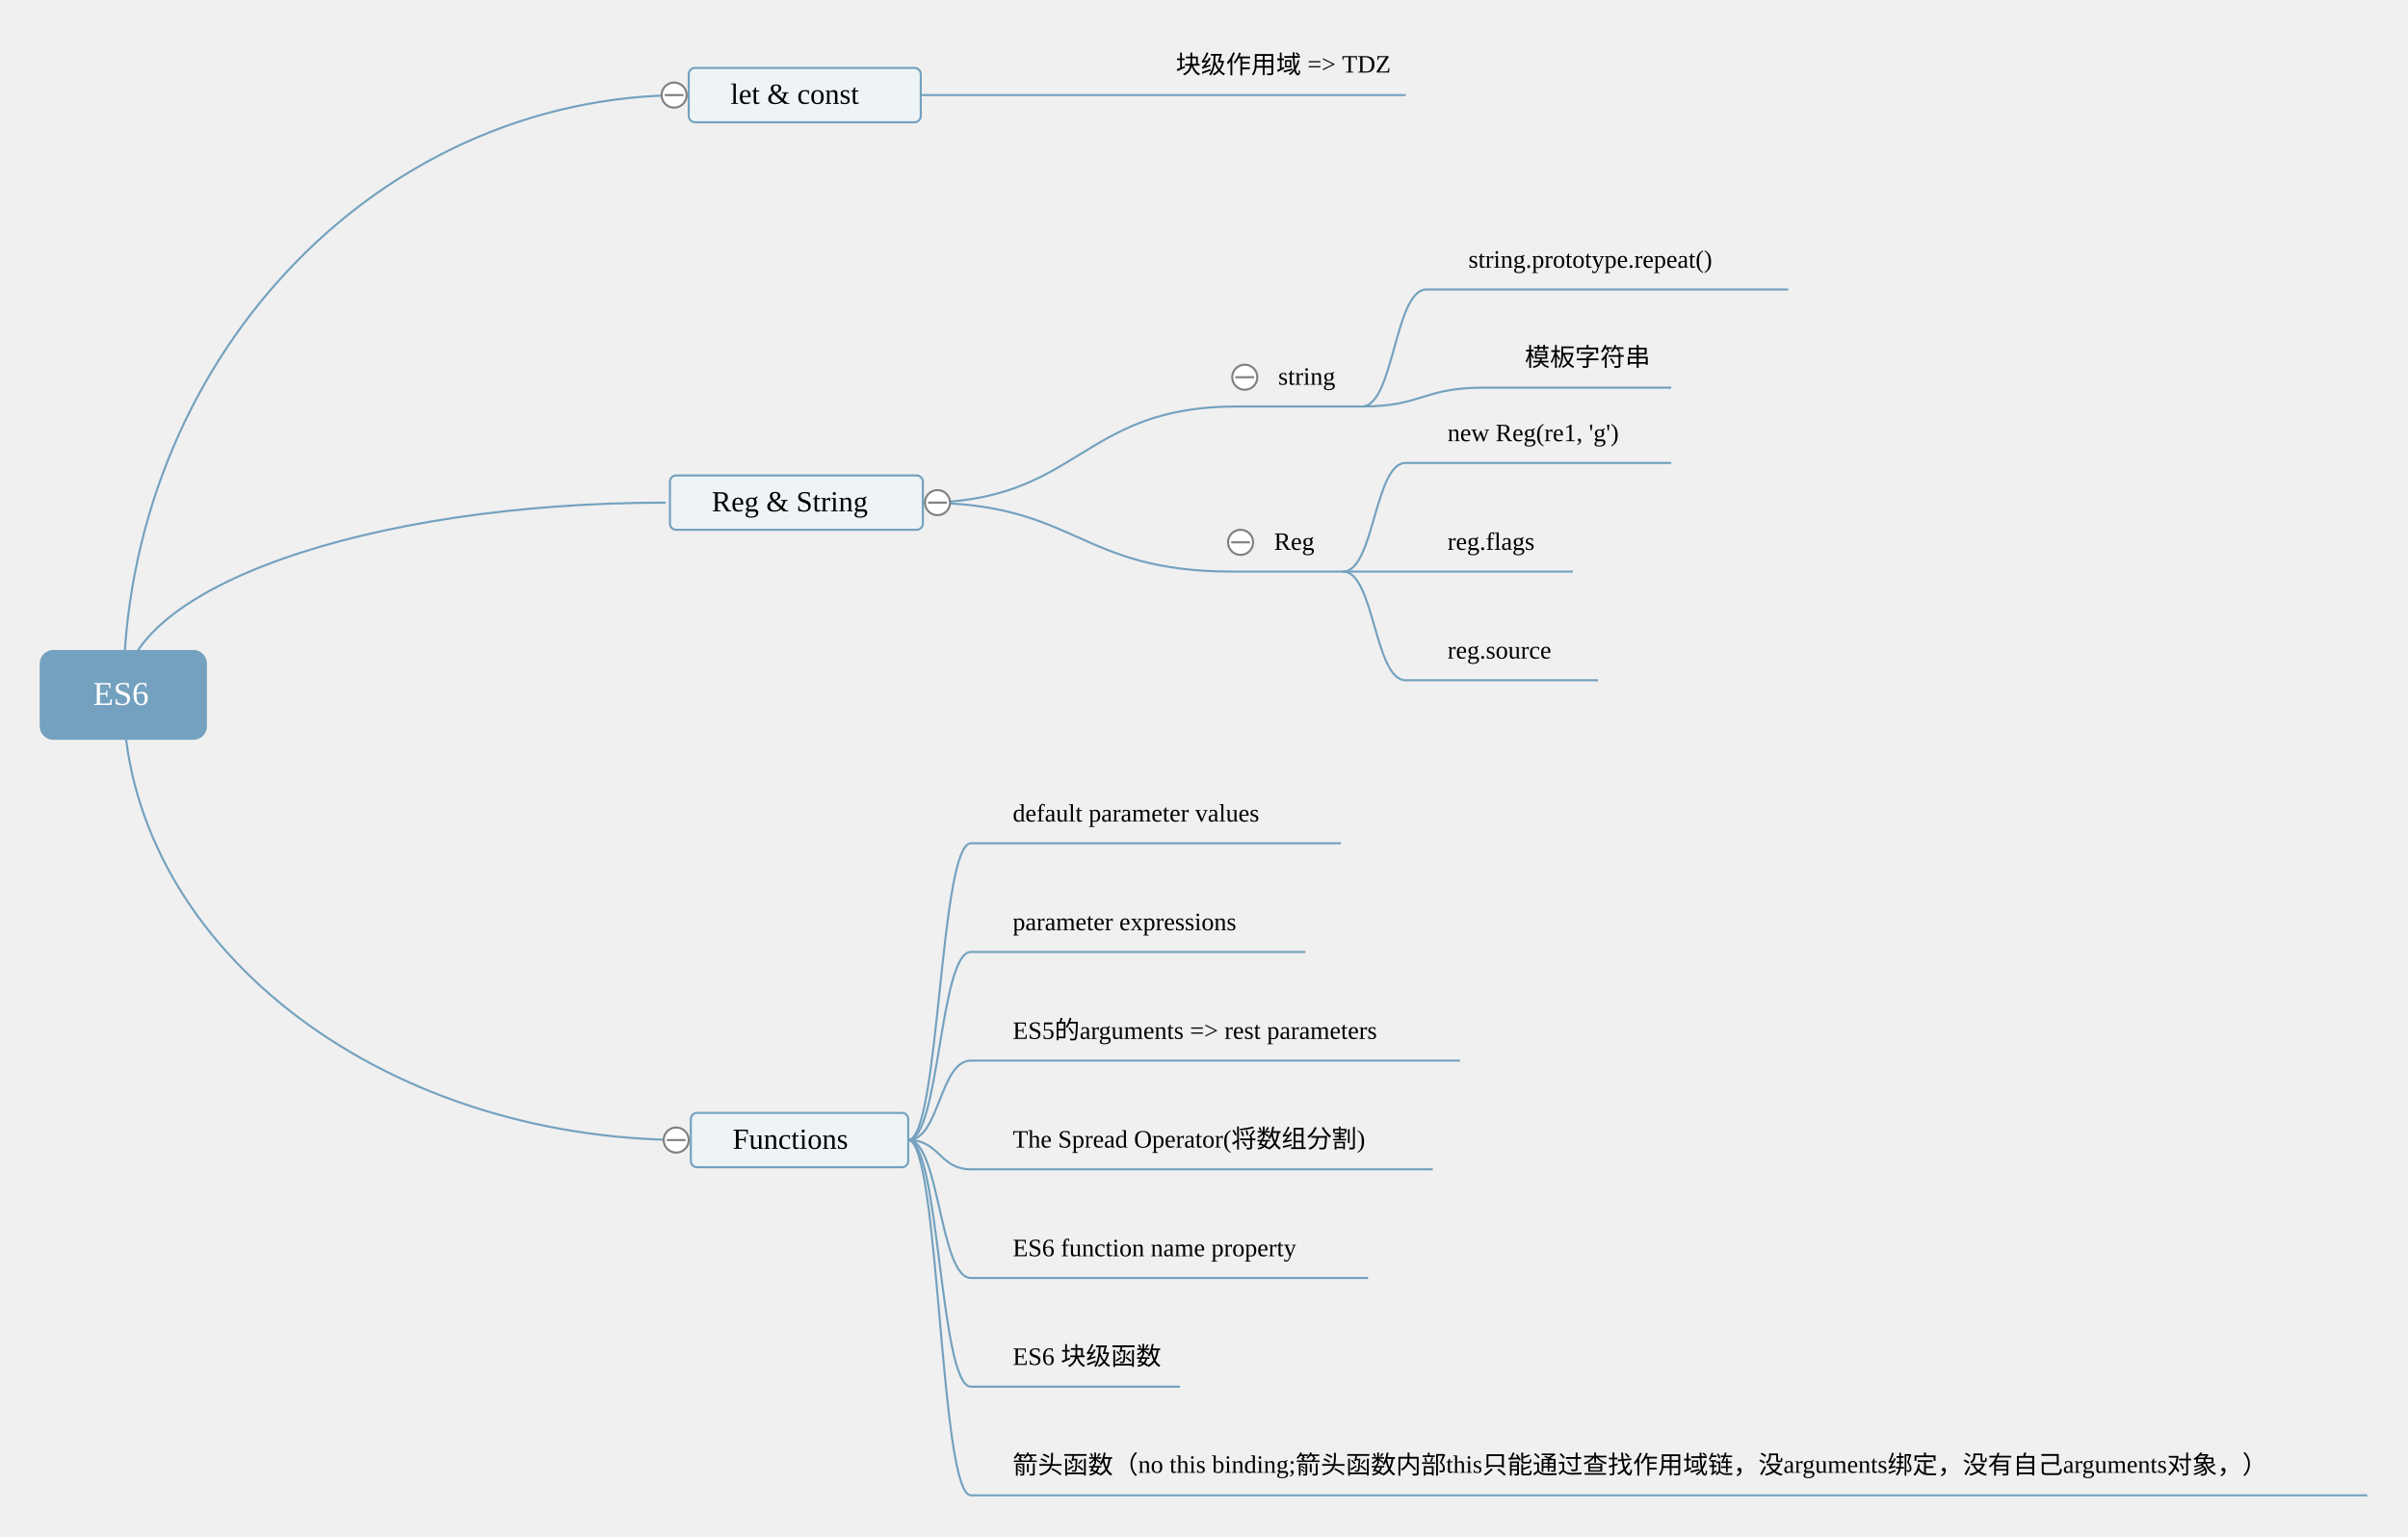
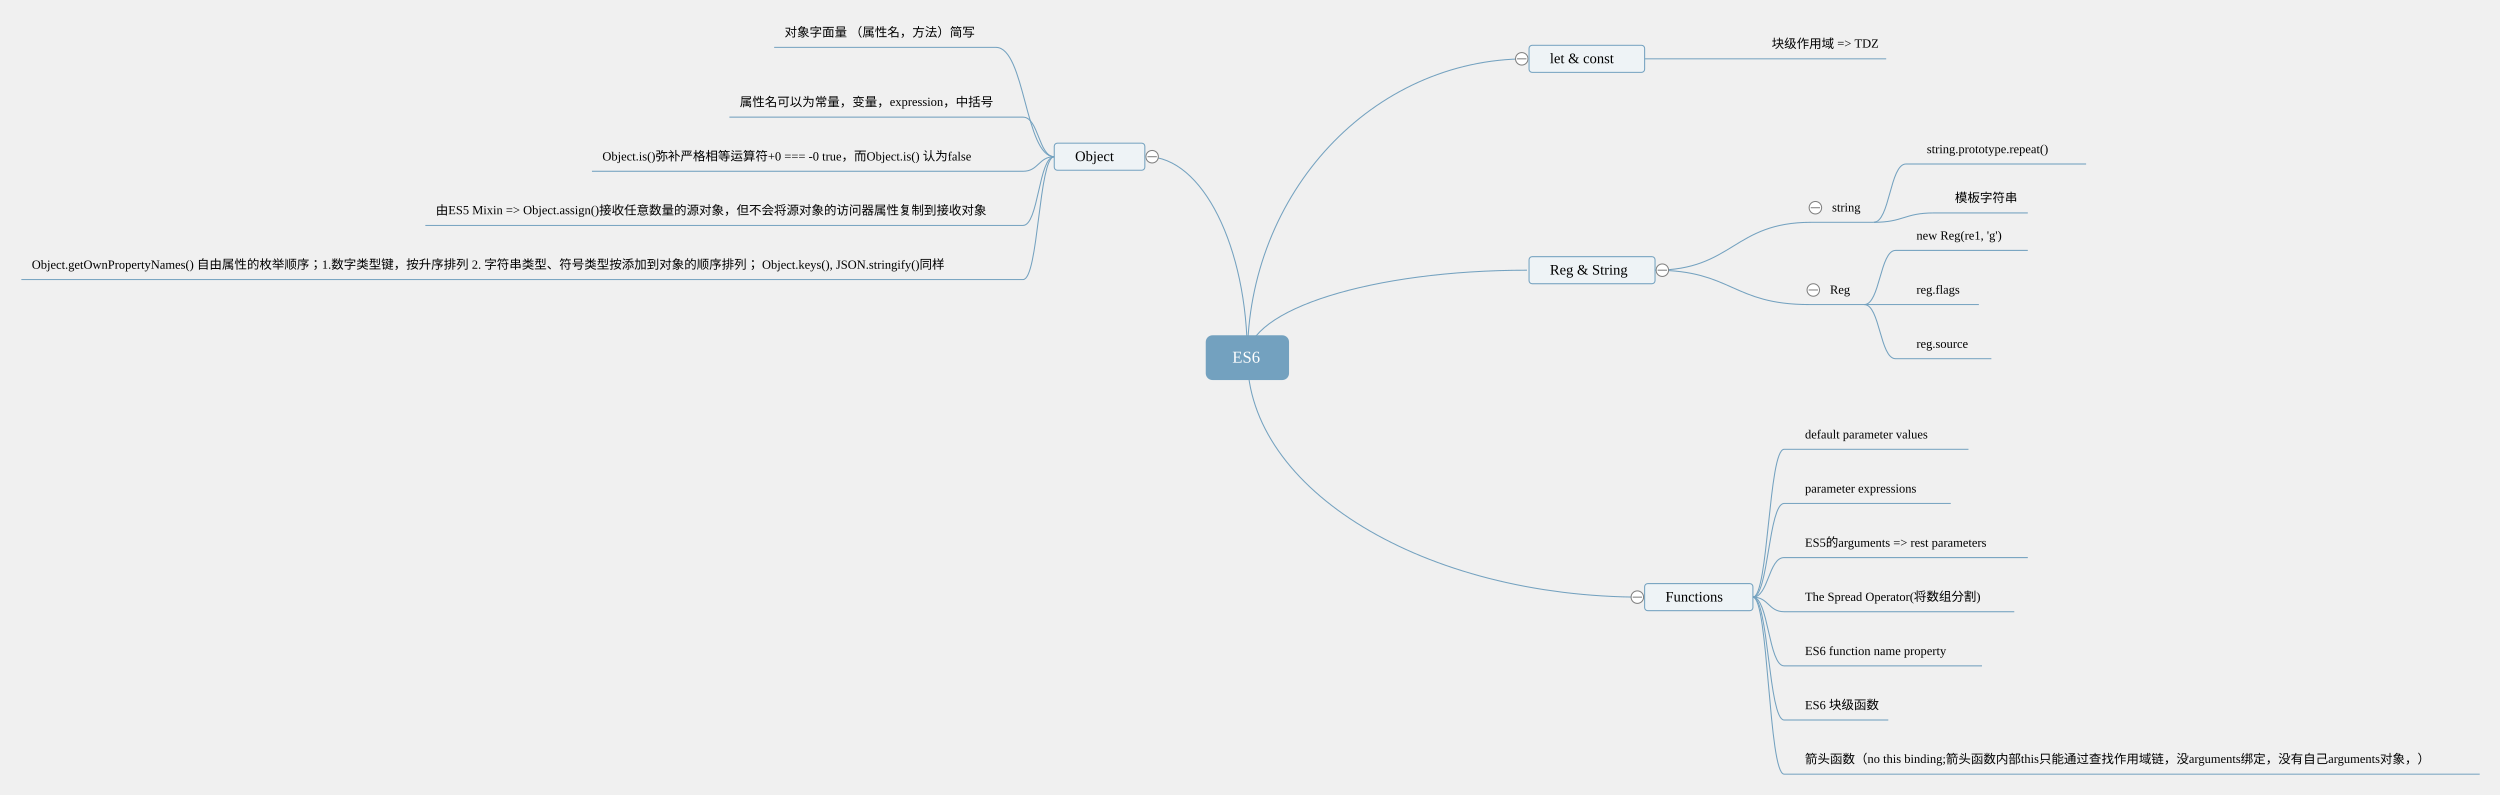
- <svg xmlns="http://www.w3.org/2000/svg" id="kity_svg_6" version="1.1" width="1152" height="735" style="background: rgb(251, 251, 251); visibility: visible;" viewBox="0 0 1152 735">
+ <svg xmlns="http://www.w3.org/2000/svg" id="kity_svg_6" version="1.1" width="2401" height="763" style="background: rgb(251, 251, 251); visibility: visible;" viewBox="0 0 2401 763">
  <defs id="kity_defs_7">
    <linearGradient id="kity_linearGradient_17" x1="0" y1="0" x2="0" y2="1">
      <stop id="kity_stop_18" offset="0" stop-color="rgb(255, 255, 255)" />
      <stop id="kity_stop_19" offset="1" stop-color="rgb(204, 204, 204)" />
    </linearGradient>
    <marker id="kity_marker_2" orient="auto" refX="6" refY="0" viewBox="-7 -7 14 14" markerWidth="7" markerHeight="7" markerUnits="userSpaceOnUse">
      <path id="kity_path_3" fill="rgb(115, 161, 191)" stroke="none" d="M6,0A6,6,0,1,1,-6,0A6,6,0,1,1,6,0" />
    </marker>
  </defs>
  <g id="kity_g_8">
    <g id="minder1" text-rendering="optimize-speed">
      <g id="minder_connect_group1">
-         <path id="kity_path_31" fill="none" stroke="rgb(115, 161, 191)" stroke-width="1" d="M59,332.5A268.5,287,0,0,1,327.5,45.5" />
-         <path id="kity_path_35" fill="none" stroke="rgb(115, 161, 191)" stroke-width="1" d="M59,332.5A269.5,213,0,0,0,328.5,545.5" />
-         <path id="kity_path_47" fill="none" stroke="rgb(115, 161, 191)" stroke-width="1" d="M59,332.5A259.5,92,0,0,1,318.5,240.5" />
-         <path id="kity_path_174" fill="none" stroke="rgb(115, 161, 191)" stroke-width="1" d="M434.5,545.5C449.5,545.5,449.5,403.5,464.5,403.5L641.5,403.5" />
-         <path id="kity_path_175" fill="none" stroke="rgb(115, 161, 191)" stroke-width="1" d="M434.5,545.5C449.5,545.5,449.5,455.5,464.5,455.5L624.5,455.5" />
-         <path id="kity_path_176" fill="none" stroke="rgb(115, 161, 191)" stroke-width="1" d="M434.5,545.5C449.5,545.5,449.5,507.5,464.5,507.5L698.5,507.5" />
-         <path id="kity_path_177" fill="none" stroke="rgb(115, 161, 191)" stroke-width="1" d="M434.5,545.5C449.5,545.5,449.5,559.5,464.5,559.5L685.5,559.5" />
-         <path id="kity_path_178" fill="none" stroke="rgb(115, 161, 191)" stroke-width="1" d="M434.5,545.5C449.5,545.5,449.5,611.5,464.5,611.5L654.5,611.5" />
-         <path id="kity_path_179" fill="none" stroke="rgb(115, 161, 191)" stroke-width="1" d="M434.5,545.5C449.5,545.5,449.5,663.5,464.5,663.5L564.5,663.5" />
-         <path id="kity_path_180" fill="none" stroke="rgb(115, 161, 191)" stroke-width="1" d="M434.5,545.5C449.5,545.5,449.5,715.5,464.5,715.5L1132.5,715.5" />
-         <path id="kity_path_188" fill="none" stroke="rgb(115, 161, 191)" stroke-width="1" d="M651.5,194.5C667,194.5,667,138.5,682.5,138.5L855.5,138.5" />
-         <path id="kity_path_189" fill="none" stroke="rgb(115, 161, 191)" stroke-width="1" d="M651.5,194.5C680.5,194.5,680.5,185.5,709.5,185.5L799.5,185.5" />
-         <path id="kity_path_190" fill="none" stroke="rgb(115, 161, 191)" stroke-width="1" d="M441.5,240.5C516.5,240.5,516.5,194.5,591.5,194.5L651.5,194.5" />
-         <path id="kity_path_191" fill="none" stroke="rgb(115, 161, 191)" stroke-width="1" d="M642.5,273.5C657.5,273.5,657.5,221.5,672.5,221.5L799.5,221.5" />
-         <path id="kity_path_192" fill="none" stroke="rgb(115, 161, 191)" stroke-width="1" d="M642.5,273.5C657.5,273.5,657.5,273.5,672.5,273.5L752.5,273.5" />
-         <path id="kity_path_193" fill="none" stroke="rgb(115, 161, 191)" stroke-width="1" d="M642.5,273.5C657.5,273.5,657.5,325.5,672.5,325.5L764.5,325.5" />
-         <path id="kity_path_194" fill="none" stroke="rgb(115, 161, 191)" stroke-width="1" d="M441.5,240.5C515.5,240.5,515.5,273.5,589.5,273.5L642.5,273.5" />
-         <path id="kity_path_195" fill="none" stroke="rgb(115, 161, 191)" stroke-width="1" d="M440.5,45.5C491.5,45.5,491.5,45.5,542.5,45.5L672.5,45.5" />
+         <path id="kity_path_31" fill="none" stroke="rgb(115, 161, 191)" stroke-width="1" d="M1198,343.5A268.5,287,0,0,1,1466.5,56.5" />
+         <path id="kity_path_33" fill="none" stroke="rgb(115, 161, 191)" stroke-width="1" d="M1579.5,56.5C1630.5,56.5,1630.5,56.5,1681.5,56.5L1811.5,56.5" />
+         <path id="kity_path_35" fill="none" stroke="rgb(115, 161, 191)" stroke-width="1" d="M1198,343.5A379.5,230,0,0,0,1577.5,573.5" />
+         <path id="kity_path_37" fill="none" stroke="rgb(115, 161, 191)" stroke-width="1" d="M1683.5,573.5C1698.5,573.5,1698.5,431.5,1713.5,431.5L1890.5,431.5" />
+         <path id="kity_path_39" fill="none" stroke="rgb(115, 161, 191)" stroke-width="1" d="M1683.5,573.5C1698.5,573.5,1698.5,483.5,1713.5,483.5L1873.5,483.5" />
+         <path id="kity_path_41" fill="none" stroke="rgb(115, 161, 191)" stroke-width="1" d="M1683.5,573.5C1698.5,573.5,1698.5,535.5,1713.5,535.5L1947.5,535.5" />
+         <path id="kity_path_43" fill="none" stroke="rgb(115, 161, 191)" stroke-width="1" d="M1683.5,573.5C1698.5,573.5,1698.5,587.5,1713.5,587.5L1934.5,587.5" />
+         <path id="kity_path_45" fill="none" stroke="rgb(115, 161, 191)" stroke-width="1" d="M1683.5,573.5C1698.5,573.5,1698.5,639.5,1713.5,639.5L1903.5,639.5" />
+         <path id="kity_path_47" fill="none" stroke="rgb(115, 161, 191)" stroke-width="1" d="M1683.5,573.5C1698.5,573.5,1698.5,691.5,1713.5,691.5L1813.5,691.5" />
+         <path id="kity_path_49" fill="none" stroke="rgb(115, 161, 191)" stroke-width="1" d="M1683.5,573.5C1698.5,573.5,1698.5,743.5,1713.5,743.5L2381.5,743.5" />
+         <path id="kity_path_51" fill="none" stroke="rgb(115, 161, 191)" stroke-width="1" d="M1198,343.5A96.5,193,0,0,0,1101.5,150.5" />
+         <path id="kity_path_53" fill="none" stroke="rgb(115, 161, 191)" stroke-width="1" d="M1012.5,150.5C984.5,150.5,984.5,45.5,956.5,45.5L743.5,45.5" />
+         <path id="kity_path_55" fill="none" stroke="rgb(115, 161, 191)" stroke-width="1" d="M1012.5,150.5C997.5,150.5,997.5,112.5,982.5,112.5L700.5,112.5" />
+         <path id="kity_path_57" fill="none" stroke="rgb(115, 161, 191)" stroke-width="1" d="M1012.5,150.5C997.5,150.5,997.5,164.5,982.5,164.5L568.5,164.5" />
+         <path id="kity_path_59" fill="none" stroke="rgb(115, 161, 191)" stroke-width="1" d="M1012.5,150.5C997.5,150.5,997.5,216.5,982.5,216.5L408.5,216.5" />
+         <path id="kity_path_61" fill="none" stroke="rgb(115, 161, 191)" stroke-width="1" d="M1012.5,150.5C997.5,150.5,997.5,268.5,982.5,268.5L20.5,268.5" />
+         <path id="kity_path_63" fill="none" stroke="rgb(115, 161, 191)" stroke-width="1" d="M1198,343.5A268.5,84,0,0,1,1466.5,259.5" />
+         <path id="kity_path_65" fill="none" stroke="rgb(115, 161, 191)" stroke-width="1" d="M1589.5,259.5C1664.5,259.5,1664.5,213.5,1739.5,213.5L1799.5,213.5" />
+         <path id="kity_path_67" fill="none" stroke="rgb(115, 161, 191)" stroke-width="1" d="M1799.5,213.5C1815,213.5,1815,157.5,1830.5,157.5L2003.5,157.5" />
+         <path id="kity_path_69" fill="none" stroke="rgb(115, 161, 191)" stroke-width="1" d="M1799.5,213.5C1828.5,213.5,1828.5,204.5,1857.5,204.5L1947.5,204.5" />
+         <path id="kity_path_71" fill="none" stroke="rgb(115, 161, 191)" stroke-width="1" d="M1589.5,259.5C1663.5,259.5,1663.5,292.5,1737.5,292.5L1790.5,292.5" />
+         <path id="kity_path_73" fill="none" stroke="rgb(115, 161, 191)" stroke-width="1" d="M1790.5,292.5C1805.5,292.5,1805.5,240.5,1820.5,240.5L1947.5,240.5" />
+         <path id="kity_path_75" fill="none" stroke="rgb(115, 161, 191)" stroke-width="1" d="M1790.5,292.5C1805.5,292.5,1805.5,292.5,1820.5,292.5L1900.5,292.5" />
+         <path id="kity_path_77" fill="none" stroke="rgb(115, 161, 191)" stroke-width="1" d="M1790.5,292.5C1805.5,292.5,1805.5,344.5,1820.5,344.5L1912.5,344.5" />
      </g>
      <g id="minder_node1">
-         <path id="node_outline1" fill="rgb(115, 161, 191)" stroke="rgb(115, 161, 191)" d="M25.5,312.5h67a5,5,0,0,1,5,5v30a5,5,0,0,1,-5,5h-67a5,5,0,0,1,-5,-5v-30a5,5,0,0,1,5,-5z" stroke-width="3" />
+         <path id="node_outline1" fill="rgb(115, 161, 191)" stroke="rgb(115, 161, 191)" d="M1164.5,323.5h67a5,5,0,0,1,5,5v30a5,5,0,0,1,-5,5h-67a5,5,0,0,1,-5,-5v-30a5,5,0,0,1,5,-5z" stroke-width="3" />
        <g id="node_text1" fill="white">
-           <text id="kity_text_22" text-rendering="inherit" font-size="16" dy=".8em" y="324.5" x="44.5">ES6 </text>
-         </g>
-       </g>
-       <g id="kity_g_12" display="none">
-         <path id="kity_path_13" fill="none" stroke="none" d="M44.5,332.5h0v0h0z" />
-       </g>
-       <g id="kity_g_14" display="none">
-         <path id="kity_path_15" fill="none" stroke="none" d="M44.5,332.5h0v0h0z" />
+           <text id="kity_text_22" text-rendering="inherit" font-size="16" dy=".8em" y="335.5" x="1183.5">ES6 </text>
+         </g>
+       </g>
+       <g id="kity_g_12">
+         <path id="kity_path_13" fill="none" stroke="none" d="M1183.5,343.5h0v0h0z" />
+       </g>
+       <g id="kity_g_14">
+         <path id="kity_path_15" fill="none" stroke="none" d="M1183.5,343.5h0v0h0z" />
        <path id="kity_path_16" fill="none" stroke="none" />
      </g>
-       <g id="minder_node2" opacity="1">
+       <g id="minder_node2">
        <g id="node_expander2" style="cursor: pointer;">
-           <path id="kity_path_114" fill="white" stroke="gray" d="M328.5,45.5A6,6,0,1,1,316.5,45.5A6,6,0,1,1,328.5,45.5" />
-           <path id="kity_path_115" fill="none" stroke="gray" d="M318,45.5L327,45.5" />
-         </g>
-         <path id="node_outline3" fill="rgb(238, 243, 246)" stroke="rgb(115, 161, 191)" d="M332.5,32.5h105a3,3,0,0,1,3,3v20a3,3,0,0,1,-3,3h-105a3,3,0,0,1,-3,-3v-20a3,3,0,0,1,3,-3z" stroke-width="1" />
+           <path id="kity_path_154" fill="white" stroke="gray" d="M1467.5,56.5A6,6,0,1,1,1455.5,56.5A6,6,0,1,1,1467.5,56.5" />
+           <path id="kity_path_155" fill="none" stroke="gray" d="M1457,56.5L1466,56.5" />
+         </g>
+         <path id="node_outline3" fill="rgb(238, 243, 246)" stroke="rgb(115, 161, 191)" d="M1471.5,43.5h105a3,3,0,0,1,3,3v20a3,3,0,0,1,-3,3h-105a3,3,0,0,1,-3,-3v-20a3,3,0,0,1,3,-3z" stroke-width="1" />
        <g id="node_text3" fill="black">
-           <text id="kity_text_65" text-rendering="inherit" font-size="14" dy=".8em" y="38.5" x="349.5">let &amp; const</text>
-         </g>
-       </g>
-       <g id="minder_node4" opacity="1">
-         <g id="node_expander8" style="cursor: pointer;">
-           <path id="kity_path_132" fill="white" stroke="gray" d="M329.5,545.5A6,6,0,1,1,317.5,545.5A6,6,0,1,1,329.5,545.5" />
-           <path id="kity_path_133" fill="none" stroke="gray" d="M319,545.5L328,545.5" />
-         </g>
-         <path id="node_outline9" fill="rgb(238, 243, 246)" stroke="rgb(115, 161, 191)" d="M333.5,532.5h98a3,3,0,0,1,3,3v20a3,3,0,0,1,-3,3h-98a3,3,0,0,1,-3,-3v-20a3,3,0,0,1,3,-3z" stroke-width="1" />
+           <text id="kity_text_81" text-rendering="inherit" font-size="14" dy=".8em" y="49.5" x="1488.5">let &amp; const</text>
+         </g>
+       </g>
+       <g id="minder_node3">
+         <g id="node_expander1" display="none" style="cursor: pointer;">
+           <path id="kity_path_151" fill="white" stroke="gray" d="M1691.5,42.5A6,6,0,1,1,1679.5,42.5A6,6,0,1,1,1691.5,42.5" />
+           <path id="kity_path_152" fill="none" stroke="gray" />
+         </g>
+         <path id="node_outline2" fill="none" stroke="none" d="M1696.5,31.5h110a5,5,0,0,1,5,5v12a5,5,0,0,1,-5,5h-110a5,5,0,0,1,-5,-5v-12a5,5,0,0,1,5,-5z" />
+         <g id="node_text2" fill="black">
+           <text id="kity_text_79" text-rendering="inherit" font-size="12" dy=".8em" y="36.5" x="1701.5">块级作用域 =&gt; TDZ</text>
+         </g>
+       </g>
+       <g id="minder_node4">
+         <g id="node_expander10" style="cursor: pointer;">
+           <path id="kity_path_178" fill="white" stroke="gray" d="M1578.5,573.5A6,6,0,1,1,1566.5,573.5A6,6,0,1,1,1578.5,573.5" />
+           <path id="kity_path_179" fill="none" stroke="gray" d="M1568,573.5L1577,573.5" />
+         </g>
+         <path id="node_outline11" fill="rgb(238, 243, 246)" stroke="rgb(115, 161, 191)" d="M1582.5,560.5h98a3,3,0,0,1,3,3v20a3,3,0,0,1,-3,3h-98a3,3,0,0,1,-3,-3v-20a3,3,0,0,1,3,-3z" stroke-width="1" />
+         <g id="node_text11" fill="black">
+           <text id="kity_text_97" text-rendering="inherit" font-size="14" dy=".8em" y="566.5" x="1599.5">Functions</text>
+         </g>
+       </g>
+       <g id="minder_node5">
+         <g id="node_expander3" display="none" style="cursor: pointer;">
+           <path id="kity_path_157" fill="white" stroke="gray" d="M1723.5,417.5A6,6,0,1,1,1711.5,417.5A6,6,0,1,1,1723.5,417.5" />
+           <path id="kity_path_158" fill="none" stroke="gray" />
+         </g>
+         <path id="node_outline4" fill="none" stroke="none" d="M1728.5,406.5h157a5,5,0,0,1,5,5v12a5,5,0,0,1,-5,5h-157a5,5,0,0,1,-5,-5v-12a5,5,0,0,1,5,-5z" />
+         <g id="node_text4" fill="black">
+           <text id="kity_text_83" text-rendering="inherit" font-size="12" dy=".8em" y="411.5" x="1733.5">default parameter values</text>
+         </g>
+       </g>
+       <g id="minder_node6">
+         <g id="node_expander4" display="none" style="cursor: pointer;">
+           <path id="kity_path_160" fill="white" stroke="gray" d="M1723.5,469.5A6,6,0,1,1,1711.5,469.5A6,6,0,1,1,1723.5,469.5" />
+           <path id="kity_path_161" fill="none" stroke="gray" />
+         </g>
+         <path id="node_outline5" fill="none" stroke="none" d="M1728.5,458.5h140a5,5,0,0,1,5,5v12a5,5,0,0,1,-5,5h-140a5,5,0,0,1,-5,-5v-12a5,5,0,0,1,5,-5z" />
+         <g id="node_text5" fill="black">
+           <text id="kity_text_85" text-rendering="inherit" font-size="12" dy=".8em" y="463.5" x="1733.5">parameter expressions</text>
+         </g>
+       </g>
+       <g id="minder_node7">
+         <g id="node_expander5" display="none" style="cursor: pointer;">
+           <path id="kity_path_163" fill="white" stroke="gray" d="M1723.5,521.5A6,6,0,1,1,1711.5,521.5A6,6,0,1,1,1723.5,521.5" />
+           <path id="kity_path_164" fill="none" stroke="gray" />
+         </g>
+         <path id="node_outline6" fill="none" stroke="none" d="M1728.5,510.5h214a5,5,0,0,1,5,5v12a5,5,0,0,1,-5,5h-214a5,5,0,0,1,-5,-5v-12a5,5,0,0,1,5,-5z" />
+         <g id="node_text6" fill="black">
+           <text id="kity_text_87" text-rendering="inherit" font-size="12" dy=".8em" y="515.5" x="1733.5">ES5的arguments =&gt; rest parameters</text>
+         </g>
+       </g>
+       <g id="minder_node8">
+         <g id="node_expander6" display="none" style="cursor: pointer;">
+           <path id="kity_path_166" fill="white" stroke="gray" d="M1723.5,573.5A6,6,0,1,1,1711.5,573.5A6,6,0,1,1,1723.5,573.5" />
+           <path id="kity_path_167" fill="none" stroke="gray" />
+         </g>
+         <path id="node_outline7" fill="none" stroke="none" d="M1728.5,562.5h201a5,5,0,0,1,5,5v12a5,5,0,0,1,-5,5h-201a5,5,0,0,1,-5,-5v-12a5,5,0,0,1,5,-5z" />
+         <g id="node_text7" fill="black">
+           <text id="kity_text_89" text-rendering="inherit" font-size="12" dy=".8em" y="567.5" x="1733.5">The Spread Operator(将数组分割)</text>
+         </g>
+       </g>
+       <g id="minder_node9">
+         <g id="node_expander7" display="none" style="cursor: pointer;">
+           <path id="kity_path_169" fill="white" stroke="gray" d="M1723.5,625.5A6,6,0,1,1,1711.5,625.5A6,6,0,1,1,1723.5,625.5" />
+           <path id="kity_path_170" fill="none" stroke="gray" />
+         </g>
+         <path id="node_outline8" fill="none" stroke="none" d="M1728.5,614.5h170a5,5,0,0,1,5,5v12a5,5,0,0,1,-5,5h-170a5,5,0,0,1,-5,-5v-12a5,5,0,0,1,5,-5z" />
+         <g id="node_text8" fill="black">
+           <text id="kity_text_91" text-rendering="inherit" font-size="12" dy=".8em" y="619.5" x="1733.5">ES6 function name property</text>
+         </g>
+       </g>
+       <g id="minder_node10">
+         <g id="node_expander8" display="none" style="cursor: pointer;">
+           <path id="kity_path_172" fill="white" stroke="gray" d="M1723.5,677.5A6,6,0,1,1,1711.5,677.5A6,6,0,1,1,1723.5,677.5" />
+           <path id="kity_path_173" fill="none" stroke="gray" />
+         </g>
+         <path id="node_outline9" fill="none" stroke="none" d="M1728.5,666.5h80a5,5,0,0,1,5,5v12a5,5,0,0,1,-5,5h-80a5,5,0,0,1,-5,-5v-12a5,5,0,0,1,5,-5z" />
        <g id="node_text9" fill="black">
-           <text id="kity_text_77" text-rendering="inherit" font-size="14" dy=".8em" y="538.5" x="350.5">Functions</text>
-         </g>
-       </g>
-       <g id="minder_node10" opacity="1">
+           <text id="kity_text_93" text-rendering="inherit" font-size="12" dy=".8em" y="671.5" x="1733.5">ES6 块级函数</text>
+         </g>
+       </g>
+       <g id="minder_node11">
+         <g id="node_expander9" display="none" style="cursor: pointer;">
+           <path id="kity_path_175" fill="white" stroke="gray" d="M1723.5,729.5A6,6,0,1,1,1711.5,729.5A6,6,0,1,1,1723.5,729.5" />
+           <path id="kity_path_176" fill="none" stroke="gray" />
+         </g>
+         <path id="node_outline10" fill="none" stroke="none" d="M1728.5,718.5h648a5,5,0,0,1,5,5v12a5,5,0,0,1,-5,5h-648a5,5,0,0,1,-5,-5v-12a5,5,0,0,1,5,-5z" />
+         <g id="node_text10" fill="black">
+           <text id="kity_text_95" text-rendering="inherit" font-size="12" dy=".8em" y="723.5" x="1733.5">箭头函数（no this binding;箭头函数内部this只能通过查找作用域链，没arguments绑定，没有自己arguments对象，）</text>
+         </g>
+       </g>
+       <g id="minder_node12">
        <g id="node_expander16" style="cursor: pointer;">
-           <path id="kity_path_156" fill="white" stroke="gray" d="M454.5,240.5A6,6,0,1,1,442.5,240.5A6,6,0,1,1,454.5,240.5" />
-           <path id="kity_path_157" fill="none" stroke="gray" d="M444,240.5L453,240.5" />
-         </g>
-         <path id="node_outline17" fill="rgb(238, 243, 246)" stroke="rgb(115, 161, 191)" d="M323.5,227.5h115a3,3,0,0,1,3,3v20a3,3,0,0,1,-3,3h-115a3,3,0,0,1,-3,-3v-20a3,3,0,0,1,3,-3z" stroke-width="1" />
+           <path id="kity_path_196" fill="white" stroke="gray" d="M1112.5,150.5A6,6,0,1,1,1100.5,150.5A6,6,0,1,1,1112.5,150.5" />
+           <path id="kity_path_197" fill="none" stroke="gray" d="M1102,150.5L1111,150.5" />
+         </g>
+         <path id="node_outline17" fill="rgb(238, 243, 246)" stroke="rgb(115, 161, 191)" d="M1015.5,137.5h81a3,3,0,0,1,3,3v20a3,3,0,0,1,-3,3h-81a3,3,0,0,1,-3,-3v-20a3,3,0,0,1,3,-3z" stroke-width="1" />
        <g id="node_text17" fill="black">
-           <text id="kity_text_93" text-rendering="inherit" font-size="14" dy=".8em" y="233.5" x="340.5">Reg &amp; String</text>
-         </g>
-       </g>
-       <g id="minder_node5">
-         <g id="node_expander3" style="cursor: pointer;" display="none">
-           <path id="kity_path_117" fill="white" stroke="gray" d="M474.5,389.5A6,6,0,1,1,462.5,389.5A6,6,0,1,1,474.5,389.5" />
-           <path id="kity_path_118" fill="none" stroke="gray" />
-         </g>
-         <path id="node_outline4" fill="none" stroke="none" d="M479.5,378.5h157a5,5,0,0,1,5,5v12a5,5,0,0,1,-5,5h-157a5,5,0,0,1,-5,-5v-12a5,5,0,0,1,5,-5z" stroke-width="3" />
-         <g id="node_text4" fill="black">
-           <text id="kity_text_67" text-rendering="inherit" font-size="12" dy=".8em" y="383.5" x="484.5">default parameter values</text>
-         </g>
-       </g>
-       <g id="minder_node6">
-         <g id="node_expander4" style="cursor: pointer;" display="none">
-           <path id="kity_path_120" fill="white" stroke="gray" d="M474.5,441.5A6,6,0,1,1,462.5,441.5A6,6,0,1,1,474.5,441.5" />
-           <path id="kity_path_121" fill="none" stroke="gray" />
-         </g>
-         <path id="node_outline5" fill="none" stroke="none" d="M479.5,430.5h140a5,5,0,0,1,5,5v12a5,5,0,0,1,-5,5h-140a5,5,0,0,1,-5,-5v-12a5,5,0,0,1,5,-5z" stroke-width="3" />
-         <g id="node_text5" fill="black">
-           <text id="kity_text_69" text-rendering="inherit" font-size="12" dy=".8em" y="435.5" x="484.5">parameter expressions</text>
-         </g>
-       </g>
-       <g id="minder_node7">
-         <g id="node_expander5" style="cursor: pointer;" display="none">
-           <path id="kity_path_123" fill="white" stroke="gray" d="M474.5,493.5A6,6,0,1,1,462.5,493.5A6,6,0,1,1,474.5,493.5" />
-           <path id="kity_path_124" fill="none" stroke="gray" />
-         </g>
-         <path id="node_outline6" fill="none" stroke="none" d="M479.5,482.5h214a5,5,0,0,1,5,5v12a5,5,0,0,1,-5,5h-214a5,5,0,0,1,-5,-5v-12a5,5,0,0,1,5,-5z" stroke-width="3" />
-         <g id="node_text6" fill="black">
-           <text id="kity_text_71" text-rendering="inherit" font-size="12" dy=".8em" y="487.5" x="484.5">ES5的arguments =&gt; rest parameters</text>
-         </g>
-       </g>
-       <g id="minder_node8">
-         <g id="node_expander6" style="cursor: pointer;" display="none">
-           <path id="kity_path_126" fill="white" stroke="gray" d="M474.5,545.5A6,6,0,1,1,462.5,545.5A6,6,0,1,1,474.5,545.5" />
-           <path id="kity_path_127" fill="none" stroke="gray" />
-         </g>
-         <path id="node_outline7" fill="none" stroke="none" d="M479.5,534.5h201a5,5,0,0,1,5,5v12a5,5,0,0,1,-5,5h-201a5,5,0,0,1,-5,-5v-12a5,5,0,0,1,5,-5z" stroke-width="3" />
-         <g id="node_text7" fill="black">
-           <text id="kity_text_73" text-rendering="inherit" font-size="12" dy=".8em" y="539.5" x="484.5">The Spread Operator(将数组分割)</text>
-         </g>
-       </g>
-       <g id="minder_node9">
-         <g id="node_expander7" style="cursor: pointer;" display="none">
-           <path id="kity_path_129" fill="white" stroke="gray" d="M474.5,597.5A6,6,0,1,1,462.5,597.5A6,6,0,1,1,474.5,597.5" />
-           <path id="kity_path_130" fill="none" stroke="gray" />
-         </g>
-         <path id="node_outline8" fill="none" stroke="none" d="M479.5,586.5h170a5,5,0,0,1,5,5v12a5,5,0,0,1,-5,5h-170a5,5,0,0,1,-5,-5v-12a5,5,0,0,1,5,-5z" stroke-width="3" />
-         <g id="node_text8" fill="black">
-           <text id="kity_text_75" text-rendering="inherit" font-size="12" dy=".8em" y="591.5" x="484.5">ES6 function name property</text>
+           <text id="kity_text_109" text-rendering="inherit" font-size="14" dy=".8em" y="143.5" x="1032.5">Object</text>
+         </g>
+       </g>
+       <g id="minder_node13">
+         <g id="node_expander11" display="none" style="cursor: pointer;">
+           <path id="kity_path_181" fill="white" stroke="gray" d="M958.5,31.5A6,6,0,1,1,946.5,31.5A6,6,0,1,1,958.5,31.5" />
+           <path id="kity_path_182" fill="none" stroke="gray" />
+         </g>
+         <path id="node_outline12" fill="none" stroke="none" d="M748.5,20.5h193a5,5,0,0,1,5,5v12a5,5,0,0,1,-5,5h-193a5,5,0,0,1,-5,-5v-12a5,5,0,0,1,5,-5z" />
+         <g id="node_text12" fill="black">
+           <text id="kity_text_99" text-rendering="inherit" font-size="12" dy=".8em" y="25.5" x="753.5">对象字面量 （属性名，方法）简写</text>
+         </g>
+       </g>
+       <g id="minder_node14">
+         <g id="node_expander12" display="none" style="cursor: pointer;">
+           <path id="kity_path_184" fill="white" stroke="gray" d="M984.5,98.5A6,6,0,1,1,972.5,98.5A6,6,0,1,1,984.5,98.5" />
+           <path id="kity_path_185" fill="none" stroke="gray" />
+         </g>
+         <path id="node_outline13" fill="none" stroke="none" d="M705.5,87.5h262a5,5,0,0,1,5,5v12a5,5,0,0,1,-5,5h-262a5,5,0,0,1,-5,-5v-12a5,5,0,0,1,5,-5z" />
+         <g id="node_text13" fill="black">
+           <text id="kity_text_101" text-rendering="inherit" font-size="12" dy=".8em" y="92.5" x="710.5">属性名可以为常量，变量，expression，中括号</text>
+         </g>
+       </g>
+       <g id="minder_node15">
+         <g id="node_expander13" display="none" style="cursor: pointer;">
+           <path id="kity_path_187" fill="white" stroke="gray" d="M984.5,150.5A6,6,0,1,1,972.5,150.5A6,6,0,1,1,984.5,150.5" />
+           <path id="kity_path_188" fill="none" stroke="gray" />
+         </g>
+         <path id="node_outline14" fill="none" stroke="none" d="M573.5,139.5h394a5,5,0,0,1,5,5v12a5,5,0,0,1,-5,5h-394a5,5,0,0,1,-5,-5v-12a5,5,0,0,1,5,-5z" />
+         <g id="node_text14" fill="black">
+           <text id="kity_text_103" text-rendering="inherit" font-size="12" dy=".8em" y="144.5" x="578.5">Object.is()弥补严格相等运算符+0 === -0 true，而Object.is() 认为false</text>
+         </g>
+       </g>
+       <g id="minder_node16">
+         <g id="node_expander14" display="none" style="cursor: pointer;">
+           <path id="kity_path_190" fill="white" stroke="gray" d="M984.5,202.5A6,6,0,1,1,972.5,202.5A6,6,0,1,1,984.5,202.5" />
+           <path id="kity_path_191" fill="none" stroke="gray" />
+         </g>
+         <path id="node_outline15" fill="none" stroke="none" d="M413.5,191.5h554a5,5,0,0,1,5,5v12a5,5,0,0,1,-5,5h-554a5,5,0,0,1,-5,-5v-12a5,5,0,0,1,5,-5z" />
+         <g id="node_text15" fill="black">
+           <text id="kity_text_105" text-rendering="inherit" font-size="12" dy=".8em" y="196.5" x="418.5">由ES5 Mixin =&gt; Object.assign()接收任意数量的源对象，但不会将源对象的访问器属性复制到接收对象</text>
+         </g>
+       </g>
+       <g id="minder_node17">
+         <g id="node_expander15" display="none" style="cursor: pointer;">
+           <path id="kity_path_193" fill="white" stroke="gray" d="M984.5,254.5A6,6,0,1,1,972.5,254.5A6,6,0,1,1,984.5,254.5" />
+           <path id="kity_path_194" fill="none" stroke="gray" />
+         </g>
+         <path id="node_outline16" fill="none" stroke="none" d="M25.5,243.5h942a5,5,0,0,1,5,5v12a5,5,0,0,1,-5,5h-942a5,5,0,0,1,-5,-5v-12a5,5,0,0,1,5,-5z" />
+         <g id="node_text16" fill="black">
+           <text id="kity_text_107" text-rendering="inherit" font-size="12" dy=".8em" y="248.5" x="30.5">Object.getOwnPropertyNames() 自由属性的枚举顺序；1.数字类型键，按升序排列 2. 字符串类型、符号类型按添加到对象的顺序排列； Object.keys(), JSON.stringify()同样</text>
        </g>
      </g>
      <g id="minder_node18">
-         <g id="node_expander17" style="cursor: pointer;" display="none">
-           <path id="kity_path_164" fill="white" stroke="gray" d="M474.5,649.5A6,6,0,1,1,462.5,649.5A6,6,0,1,1,474.5,649.5" />
-           <path id="kity_path_165" fill="none" stroke="gray" />
-         </g>
-         <path id="node_outline18" fill="none" stroke="none" d="M479.5,638.5h80a5,5,0,0,1,5,5v12a5,5,0,0,1,-5,5h-80a5,5,0,0,1,-5,-5v-12a5,5,0,0,1,5,-5z" stroke-width="3" />
+         <g id="node_expander24" style="cursor: pointer;">
+           <path id="kity_path_220" fill="white" stroke="gray" d="M1602.5,259.5A6,6,0,1,1,1590.5,259.5A6,6,0,1,1,1602.5,259.5" />
+           <path id="kity_path_221" fill="none" stroke="gray" d="M1592,259.5L1601,259.5" />
+         </g>
+         <path id="node_outline25" fill="rgb(238, 243, 246)" stroke="rgb(115, 161, 191)" d="M1471.5,246.5h115a3,3,0,0,1,3,3v20a3,3,0,0,1,-3,3h-115a3,3,0,0,1,-3,-3v-20a3,3,0,0,1,3,-3z" stroke-width="1" />
+         <g id="node_text25" fill="black">
+           <text id="kity_text_125" text-rendering="inherit" font-size="14" dy=".8em" y="252.5" x="1488.5">Reg &amp; String</text>
+         </g>
+       </g>
+       <g id="minder_node19">
+         <g id="node_expander19" style="cursor: pointer;">
+           <path id="kity_path_205" fill="white" stroke="gray" d="M1749.5,199.5A6,6,0,1,1,1737.5,199.5A6,6,0,1,1,1749.5,199.5" />
+           <path id="kity_path_206" fill="none" stroke="gray" d="M1739,199.5L1748,199.5" />
+         </g>
+         <path id="node_outline20" fill="none" stroke="none" d="M1754.5,188.5h40a5,5,0,0,1,5,5v12a5,5,0,0,1,-5,5h-40a5,5,0,0,1,-5,-5v-12a5,5,0,0,1,5,-5z" />
+         <g id="node_text20" fill="black">
+           <text id="kity_text_115" text-rendering="inherit" font-size="12" dy=".8em" y="193.5" x="1759.5">string</text>
+         </g>
+       </g>
+       <g id="minder_node20">
+         <g id="node_expander17" display="none" style="cursor: pointer;">
+           <path id="kity_path_199" fill="white" stroke="gray" d="M1840.5,143.5A6,6,0,1,1,1828.5,143.5A6,6,0,1,1,1840.5,143.5" />
+           <path id="kity_path_200" fill="none" stroke="gray" />
+         </g>
+         <path id="node_outline18" fill="none" stroke="none" d="M1845.5,132.5h153a5,5,0,0,1,5,5v12a5,5,0,0,1,-5,5h-153a5,5,0,0,1,-5,-5v-12a5,5,0,0,1,5,-5z" />
        <g id="node_text18" fill="black">
-           <text id="kity_text_161" text-rendering="inherit" font-size="12" dy=".8em" y="643.5" x="484.5">ES6 块级函数</text>
-         </g>
-       </g>
-       <g id="minder_node19">
-         <g id="node_expander18" style="cursor: pointer;" display="none">
-           <path id="kity_path_172" fill="white" stroke="gray" d="M474.5,701.5A6,6,0,1,1,462.5,701.5A6,6,0,1,1,474.5,701.5" />
-           <path id="kity_path_173" fill="none" stroke="gray" />
-         </g>
-         <path id="node_outline19" fill="none" stroke="none" d="M479.5,690.5h648a5,5,0,0,1,5,5v12a5,5,0,0,1,-5,5h-648a5,5,0,0,1,-5,-5v-12a5,5,0,0,1,5,-5z" stroke-width="3" />
+           <text id="kity_text_111" text-rendering="inherit" font-size="12" dy=".8em" y="137.5" x="1850.5">string.prototype.repeat()</text>
+         </g>
+       </g>
+       <g id="minder_node21">
+         <g id="node_expander18" display="none" style="cursor: pointer;">
+           <path id="kity_path_202" fill="white" stroke="gray" d="M1867.5,190.5A6,6,0,1,1,1855.5,190.5A6,6,0,1,1,1867.5,190.5" />
+           <path id="kity_path_203" fill="none" stroke="gray" />
+         </g>
+         <path id="node_outline19" fill="none" stroke="none" d="M1872.5,179.5h70a5,5,0,0,1,5,5v12a5,5,0,0,1,-5,5h-70a5,5,0,0,1,-5,-5v-12a5,5,0,0,1,5,-5z" />
        <g id="node_text19" fill="black">
-           <text id="kity_text_169" text-rendering="inherit" font-size="12" dy=".8em" y="695.5" x="484.5">箭头函数（no this binding;箭头函数内部this只能通过查找作用域链，没arguments绑定，没有自己arguments对象，）</text>
-         </g>
-       </g>
-       <g id="minder_node12">
-         <g id="node_expander9" style="cursor: pointer;" display="none">
-           <path id="kity_path_135" fill="white" stroke="gray" d="M692.5,124.5A6,6,0,1,1,680.5,124.5A6,6,0,1,1,692.5,124.5" />
-           <path id="kity_path_136" fill="none" stroke="gray" />
-         </g>
-         <path id="node_outline10" fill="none" stroke="none" d="M697.5,113.5h153a5,5,0,0,1,5,5v12a5,5,0,0,1,-5,5h-153a5,5,0,0,1,-5,-5v-12a5,5,0,0,1,5,-5z" />
-         <g id="node_text10" fill="black">
-           <text id="kity_text_79" text-rendering="inherit" font-size="12" dy=".8em" y="118.5" x="702.5">string.prototype.repeat()</text>
-         </g>
-       </g>
-       <g id="minder_node13">
-         <g id="node_expander10" style="cursor: pointer;" display="none">
-           <path id="kity_path_138" fill="white" stroke="gray" d="M719.5,171.5A6,6,0,1,1,707.5,171.5A6,6,0,1,1,719.5,171.5" />
-           <path id="kity_path_139" fill="none" stroke="gray" />
-         </g>
-         <path id="node_outline11" fill="none" stroke="none" d="M724.5,160.5h70a5,5,0,0,1,5,5v12a5,5,0,0,1,-5,5h-70a5,5,0,0,1,-5,-5v-12a5,5,0,0,1,5,-5z" />
-         <g id="node_text11" fill="black">
-           <text id="kity_text_81" text-rendering="inherit" font-size="12" dy=".8em" y="165.5" x="729.5">模板字符串</text>
-         </g>
-       </g>
-       <g id="minder_node11">
-         <g id="node_expander11" style="cursor: pointer;">
-           <path id="kity_path_141" fill="white" stroke="gray" d="M601.5,180.5A6,6,0,1,1,589.5,180.5A6,6,0,1,1,601.5,180.5" />
-           <path id="kity_path_142" fill="none" stroke="gray" d="M591,180.5L600,180.5" />
-         </g>
-         <path id="node_outline12" fill="none" stroke="none" d="M606.5,169.5h40a5,5,0,0,1,5,5v12a5,5,0,0,1,-5,5h-40a5,5,0,0,1,-5,-5v-12a5,5,0,0,1,5,-5z" />
-         <g id="node_text12" fill="black">
-           <text id="kity_text_83" text-rendering="inherit" font-size="12" dy=".8em" y="174.5" x="611.5">string</text>
-         </g>
-       </g>
-       <g id="minder_node15">
-         <g id="node_expander12" style="cursor: pointer;" display="none">
-           <path id="kity_path_144" fill="white" stroke="gray" d="M682.5,207.5A6,6,0,1,1,670.5,207.5A6,6,0,1,1,682.5,207.5" />
-           <path id="kity_path_145" fill="none" stroke="gray" />
-         </g>
-         <path id="node_outline13" fill="none" stroke="none" d="M687.5,196.5h107a5,5,0,0,1,5,5v12a5,5,0,0,1,-5,5h-107a5,5,0,0,1,-5,-5v-12a5,5,0,0,1,5,-5z" />
-         <g id="node_text13" fill="black">
-           <text id="kity_text_85" text-rendering="inherit" font-size="12" dy=".8em" y="201.5" x="692.5">new Reg(re1, 'g')</text>
-         </g>
-       </g>
-       <g id="minder_node16">
-         <g id="node_expander13" style="cursor: pointer;" display="none">
-           <path id="kity_path_147" fill="white" stroke="gray" d="M682.5,259.5A6,6,0,1,1,670.5,259.5A6,6,0,1,1,682.5,259.5" />
-           <path id="kity_path_148" fill="none" stroke="gray" />
-         </g>
-         <path id="node_outline14" fill="none" stroke="none" d="M687.5,248.5h60a5,5,0,0,1,5,5v12a5,5,0,0,1,-5,5h-60a5,5,0,0,1,-5,-5v-12a5,5,0,0,1,5,-5z" />
-         <g id="node_text14" fill="black">
-           <text id="kity_text_87" text-rendering="inherit" font-size="12" dy=".8em" y="253.5" x="692.5">reg.flags</text>
-         </g>
-       </g>
-       <g id="minder_node17">
-         <g id="node_expander14" style="cursor: pointer;" display="none">
-           <path id="kity_path_150" fill="white" stroke="gray" d="M682.5,311.5A6,6,0,1,1,670.5,311.5A6,6,0,1,1,682.5,311.5" />
-           <path id="kity_path_151" fill="none" stroke="gray" />
-         </g>
-         <path id="node_outline15" fill="none" stroke="none" d="M687.5,300.5h72a5,5,0,0,1,5,5v12a5,5,0,0,1,-5,5h-72a5,5,0,0,1,-5,-5v-12a5,5,0,0,1,5,-5z" />
-         <g id="node_text15" fill="black">
-           <text id="kity_text_89" text-rendering="inherit" font-size="12" dy=".8em" y="305.5" x="692.5">reg.source</text>
-         </g>
-       </g>
-       <g id="minder_node14">
-         <g id="node_expander15" style="cursor: pointer;">
-           <path id="kity_path_153" fill="white" stroke="gray" d="M599.5,259.5A6,6,0,1,1,587.5,259.5A6,6,0,1,1,599.5,259.5" />
-           <path id="kity_path_154" fill="none" stroke="gray" d="M589,259.5L598,259.5" />
-         </g>
-         <path id="node_outline16" fill="none" stroke="none" d="M604.5,248.5h33a5,5,0,0,1,5,5v12a5,5,0,0,1,-5,5h-33a5,5,0,0,1,-5,-5v-12a5,5,0,0,1,5,-5z" />
-         <g id="node_text16" fill="black">
-           <text id="kity_text_91" text-rendering="inherit" font-size="12" dy=".8em" y="253.5" x="609.5">Reg</text>
-         </g>
-       </g>
-       <g id="minder_node3">
-         <g id="node_expander1" style="cursor: pointer;" display="none">
-           <path id="kity_path_111" fill="white" stroke="gray" d="M552.5,31.5A6,6,0,1,1,540.5,31.5A6,6,0,1,1,552.5,31.5" />
-           <path id="kity_path_112" fill="none" stroke="gray" />
-         </g>
-         <path id="node_outline2" fill="none" stroke="none" d="M557.5,20.5h110a5,5,0,0,1,5,5v12a5,5,0,0,1,-5,5h-110a5,5,0,0,1,-5,-5v-12a5,5,0,0,1,5,-5z" />
-         <g id="node_text2" fill="black">
-           <text id="kity_text_63" text-rendering="inherit" font-size="12" dy=".8em" y="25.5" x="562.5">块级作用域 =&gt; TDZ</text>
+           <text id="kity_text_113" text-rendering="inherit" font-size="12" dy=".8em" y="184.5" x="1877.5">模板字符串</text>
+         </g>
+       </g>
+       <g id="minder_node22">
+         <g id="node_expander23" style="cursor: pointer;">
+           <path id="kity_path_217" fill="white" stroke="gray" d="M1747.5,278.5A6,6,0,1,1,1735.5,278.5A6,6,0,1,1,1747.5,278.5" />
+           <path id="kity_path_218" fill="none" stroke="gray" d="M1737,278.5L1746,278.5" />
+         </g>
+         <path id="node_outline24" fill="none" stroke="none" d="M1752.5,267.5h33a5,5,0,0,1,5,5v12a5,5,0,0,1,-5,5h-33a5,5,0,0,1,-5,-5v-12a5,5,0,0,1,5,-5z" />
+         <g id="node_text24" fill="black">
+           <text id="kity_text_123" text-rendering="inherit" font-size="12" dy=".8em" y="272.5" x="1757.5">Reg</text>
+         </g>
+       </g>
+       <g id="minder_node23">
+         <g id="node_expander20" display="none" style="cursor: pointer;">
+           <path id="kity_path_208" fill="white" stroke="gray" d="M1830.5,226.5A6,6,0,1,1,1818.5,226.5A6,6,0,1,1,1830.5,226.5" />
+           <path id="kity_path_209" fill="none" stroke="gray" />
+         </g>
+         <path id="node_outline21" fill="none" stroke="none" d="M1835.5,215.5h107a5,5,0,0,1,5,5v12a5,5,0,0,1,-5,5h-107a5,5,0,0,1,-5,-5v-12a5,5,0,0,1,5,-5z" />
+         <g id="node_text21" fill="black">
+           <text id="kity_text_117" text-rendering="inherit" font-size="12" dy=".8em" y="220.5" x="1840.5">new Reg(re1, 'g')</text>
+         </g>
+       </g>
+       <g id="minder_node24">
+         <g id="node_expander21" display="none" style="cursor: pointer;">
+           <path id="kity_path_211" fill="white" stroke="gray" d="M1830.5,278.5A6,6,0,1,1,1818.5,278.5A6,6,0,1,1,1830.5,278.5" />
+           <path id="kity_path_212" fill="none" stroke="gray" />
+         </g>
+         <path id="node_outline22" fill="none" stroke="none" d="M1835.5,267.5h60a5,5,0,0,1,5,5v12a5,5,0,0,1,-5,5h-60a5,5,0,0,1,-5,-5v-12a5,5,0,0,1,5,-5z" />
+         <g id="node_text22" fill="black">
+           <text id="kity_text_119" text-rendering="inherit" font-size="12" dy=".8em" y="272.5" x="1840.5">reg.flags</text>
+         </g>
+       </g>
+       <g id="minder_node25">
+         <g id="node_expander22" display="none" style="cursor: pointer;">
+           <path id="kity_path_214" fill="white" stroke="gray" d="M1830.5,330.5A6,6,0,1,1,1818.5,330.5A6,6,0,1,1,1830.5,330.5" />
+           <path id="kity_path_215" fill="none" stroke="gray" />
+         </g>
+         <path id="node_outline23" fill="none" stroke="none" d="M1835.5,319.5h72a5,5,0,0,1,5,5v12a5,5,0,0,1,-5,5h-72a5,5,0,0,1,-5,-5v-12a5,5,0,0,1,5,-5z" />
+         <g id="node_text23" fill="black">
+           <text id="kity_text_121" text-rendering="inherit" font-size="12" dy=".8em" y="324.5" x="1840.5">reg.source</text>
        </g>
      </g>
    </g>
  </g>
</svg>
